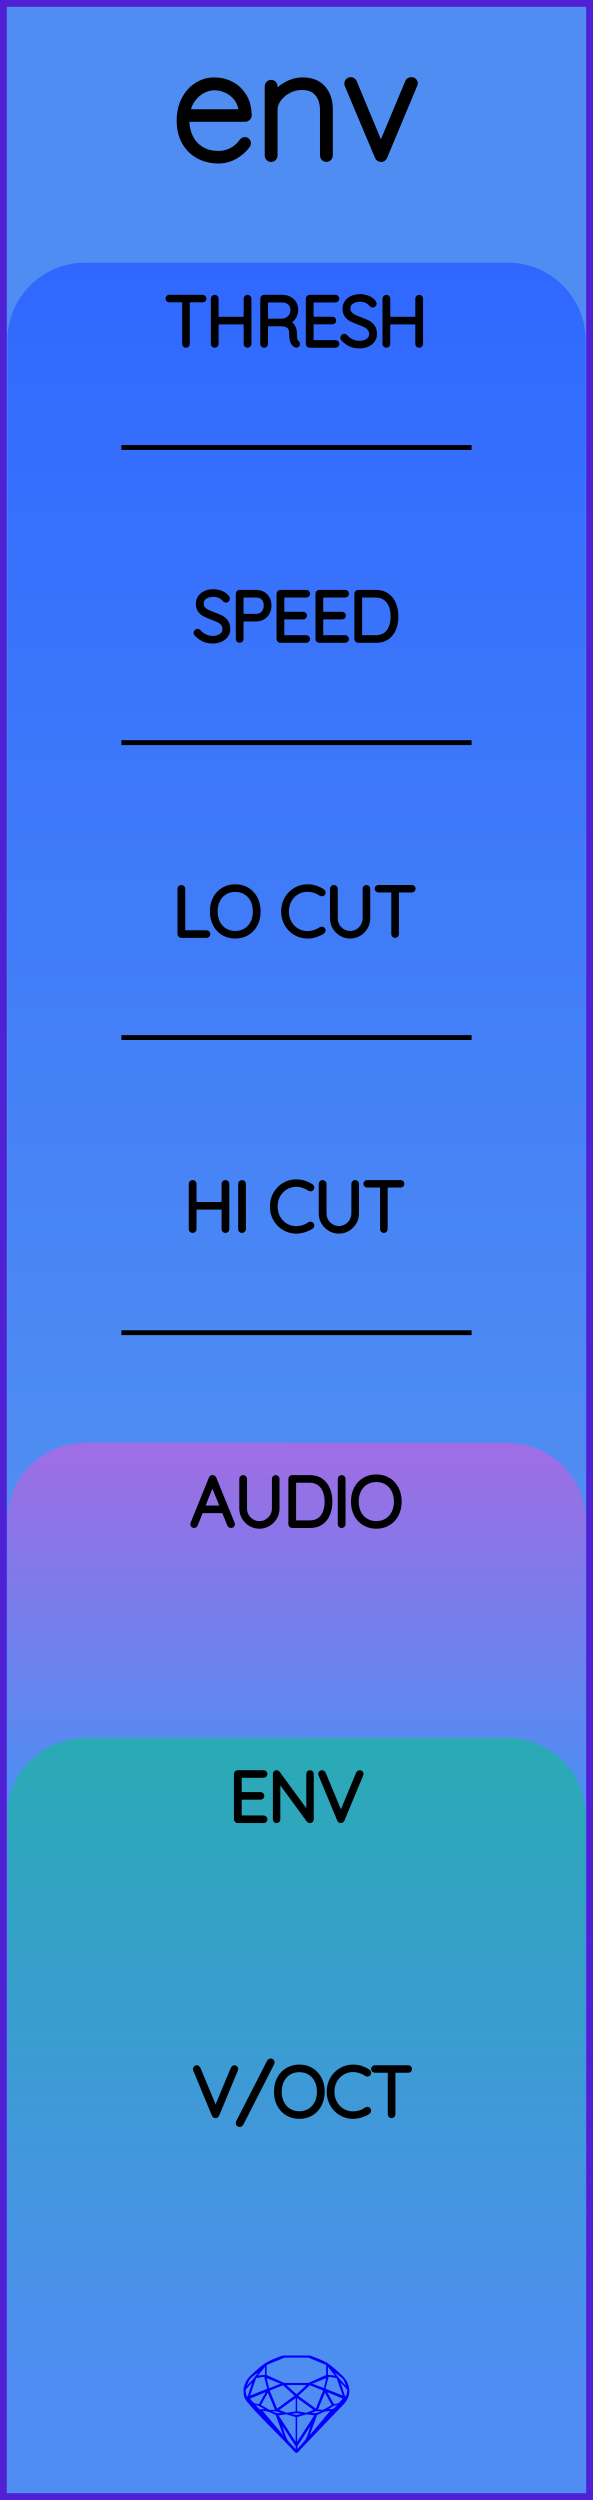
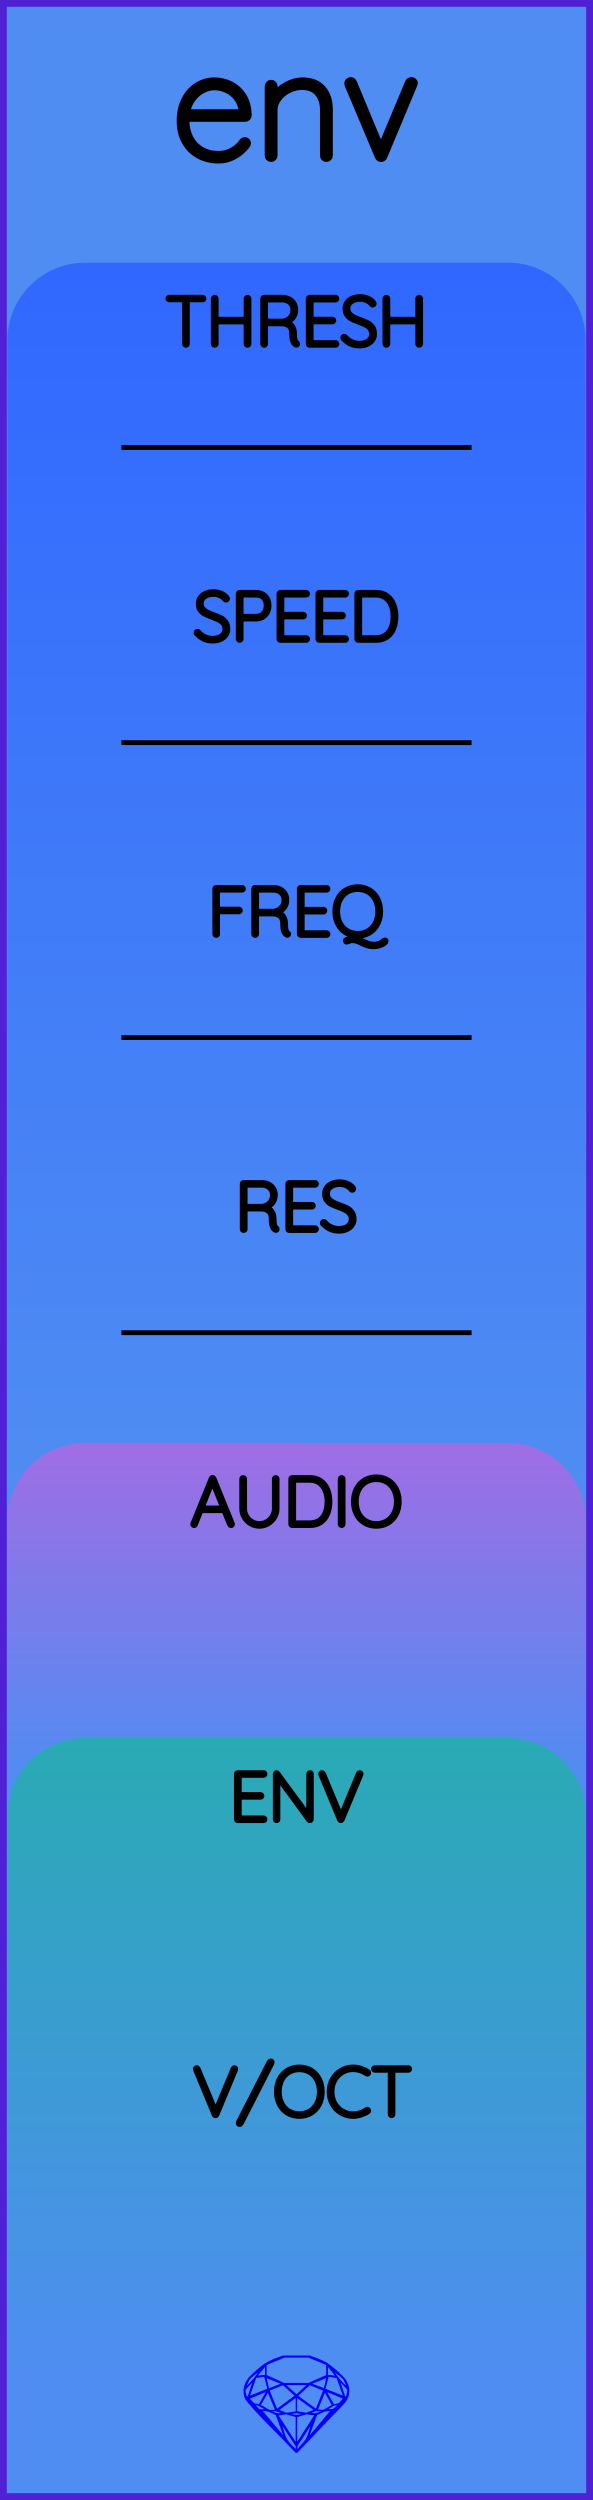
<svg xmlns="http://www.w3.org/2000/svg" width="30.48mm" height="128.50mm" viewBox="0 0 30.48 128.50">
  <g id="PanelLayer">
    <defs>
      <linearGradient id="gradient_blue" x1="0" y1="13.5" x2="0" y2="76.5" gradientUnits="userSpaceOnUse">
        <stop style="stop-color:#3068ff;stop-opacity:1;" offset="0" />
        <stop style="stop-color:#4f8df2;stop-opacity:1;" offset="1" />
      </linearGradient>
      <linearGradient id="gradient_purple" x1="0" y1="74.167" x2="0" y2="91.667" gradientUnits="userSpaceOnUse">
        <stop style="stop-color:#a06de4;stop-opacity:1;" offset="0" />
        <stop style="stop-color:#4f8df2;stop-opacity:1;" offset="1" />
      </linearGradient>
      <linearGradient id="gradient_out" x1="0" y1="89.333" x2="0" y2="122" gradientUnits="userSpaceOnUse">
        <stop style="stop-color:#29aab4;stop-opacity:1;" offset="0" />
        <stop style="stop-color:#4f8df2;stop-opacity:1;" offset="1" />
      </linearGradient>
    </defs>
    <rect id="border_rect" width="30.48" height="128.5" x="0" y="0" style="display:inline;fill:#4f8df2;fill-opacity:1;fill-rule:nonzero;stroke:#5021d4;stroke-width:0.7;stroke-linecap:round;stroke-linejoin:round;stroke-dasharray:none;stroke-opacity:1;image-rendering:auto" />
    <path id="control_art" d="M 0.38,76.50 L 0.38,17.50 A 4 4 0 0 1 4.38 13.5 L 26.10,13.50 A 4 4 0 0 1 30.1 17.5 L 30.10,13.50 L 30.10,76.50 z" style="fill:url(#gradient_blue);fill-opacity:1;stroke-width:0;" />
    <path id="audio_art" d="M 0.38,91.67 L 0.38,78.17 A 4 4 0 0 1 4.38 74.167 L 26.10,74.17 A 4 4 0 0 1 30.1 78.167 L 30.10,74.17 L 30.10,91.67 z" style="fill:url(#gradient_purple);fill-opacity:1;stroke-width:0;" />
    <path id="out_art" d="M 0.38,122.00 L 0.38,93.33 A 4 4 0 0 1 4.38 89.333 L 26.10,89.33 A 4 4 0 0 1 30.1 93.333 L 30.10,89.33 L 30.10,122.00 z" style="fill:url(#gradient_out);fill-opacity:1;stroke-width:0;" />
    <path id="sapphire_gemstone" d="m 17.955,122.900 q 0,0.342 -0.243,0.631 -0.044,0.052 -0.204,0.215 -0.187,0.19 -0.785,0.813 l -1.444,1.513 q -0.019,0.003 -0.044,0.003 -0.028,0 -0.041,-0.003 -0.083,-0.083 -0.648,-0.675 -0.469,-0.474 -0.934,-0.948 -0.557,-0.568 -0.898,-0.981 -0.132,-0.16 -0.168,-0.298 -0.028,-0.102 -0.028,-0.342 0,-0.11 0.072,-0.289 0.066,-0.165 0.141,-0.265 0.119,-0.157 0.422,-0.424 0.284,-0.251 0.474,-0.375 0.273,-0.179 0.819,-0.367 0.096,-0.033 0.11,-0.033 h 1.361 q 0.011,0 0.105,0.033 0.568,0.201 0.824,0.367 0.165,0.105 0.474,0.378 0.322,0.284 0.422,0.422 0.215,0.295 0.215,0.626 z m -0.168,-0.273 q -0.033,-0.107 -0.135,-0.309 -0.072,-0.094 -0.209,-0.198 -0.119,-0.085 -0.234,-0.171 0.245,0.364 0.579,0.678 z m -0.573,-0.524 -0.358,-0.446 v 0.411 z m 0.637,0.758 q 0,-0.052 -0.342,-0.394 l 0.229,0.703 h 0.05 q 0.063,-0.218 0.063,-0.309 z m -0.232,0.273 -0.317,-0.904 -0.411,-0.063 -0.16,0.615 z m 0.003,0.154 -0.772,-0.32 h -0.03 l 0.345,0.606 q 0.08,-0.003 0.234,-0.047 0.025,-0.014 0.223,-0.24 z m -0.857,-1.05 -0.719,0.284 0.604,0.226 z m 0,-0.163 v -0.515 l -0.918,-0.38 h -1.224 l -0.918,0.38 v 0.515 l 0.898,0.408 h 1.254 z m 0.573,1.538 q -0.069,0.011 -0.198,0.052 -0.085,0.055 -0.259,0.163 0.019,0 0.063,0.003 0.041,0 0.063,0 0.119,0 0.19,-0.069 0.072,-0.072 0.141,-0.149 z m -0.289,0.003 -0.347,-0.631 -0.364,0.879 q 0.025,-0.017 0.066,-0.017 0.03,0 0.085,0.011 0.058,0.008 0.088,0.008 0.05,0 0.229,-0.107 0.229,-0.138 0.243,-0.143 z m -0.441,-0.741 -0.684,-0.276 -0.593,0.548 0.904,0.656 z m -0.854,-0.284 h -1.036 l 0.524,0.474 z m 0.75,1.367 q -0.229,-0.03 -0.229,-0.03 -0.036,0 -0.273,0.094 l 0.19,0.019 q 0.011,0 0.311,-0.083 z m -0.389,-0.088 -0.843,-0.612 v 0.675 l 0.471,0.083 z m 0.854,0.05 q -0.099,0.006 -0.295,0.039 -0.011,0.003 -0.378,0.176 -0.13,0.347 -0.38,1.042 z m -2.544,-1.397 -0.719,-0.284 0.124,0.518 z m -0.802,-0.455 v -0.411 l -0.367,0.446 z m 1.516,1.072 -0.593,-0.54 -0.684,0.276 0.38,0.929 z m 0.369,0.943 q -0.033,-0.003 -0.135,-0.025 -0.085,-0.017 -0.138,-0.017 -0.052,0 -0.138,0.017 -0.102,0.022 -0.135,0.025 0.265,0.047 0.273,0.047 0.008,0 0.273,-0.047 z m -0.309,-0.138 v -0.686 l -0.843,0.612 0.372,0.146 z m 0.951,0.207 -0.397,-0.055 -0.48,0.141 v 1.276 z m -2.888,-2.202 q -0.119,0.085 -0.234,0.174 -0.146,0.107 -0.209,0.196 -0.044,0.105 -0.135,0.314 0.369,-0.364 0.579,-0.684 z m 0.477,0.832 -0.16,-0.615 -0.411,0.063 -0.317,0.904 z m 0.394,1.083 -0.364,-0.879 -0.356,0.631 q 0.435,0.251 0.452,0.251 0.091,0 0.267,-0.003 z m 1.822,0.83 q -0.132,0.212 -0.405,0.634 -0.077,0.107 -0.22,0.328 -0.058,0.105 -0.055,0.226 0.16,-0.152 0.433,-0.496 0.077,-0.13 0.141,-0.339 0.055,-0.176 0.107,-0.353 z m -1.494,-0.661 -0.27,-0.088 -0.008,-0.011 q -0.025,0 -0.107,0.011 -0.066,0.006 -0.107,0.006 0.273,0.091 0.311,0.091 0.025,0 0.182,-0.008 z m -0.81,-1.064 h -0.03 l -0.772,0.32 q 0.066,0.097 0.223,0.24 0.077,0.014 0.234,0.047 z m -0.689,-0.502 q -0.342,0.347 -0.342,0.394 0,0.08 0.063,0.309 h 0.05 z m 2.235,3.045 v -1.276 l -0.48,-0.141 -0.397,0.055 z m -1.607,-1.676 q -0.256,-0.182 -0.458,-0.223 0.066,0.077 0.204,0.223 z m 1.61,2.045 v -0.138 l -0.684,-1.05 q 0.052,0.176 0.107,0.353 0.063,0.209 0.141,0.339 0.069,0.119 0.204,0.259 0.116,0.119 0.232,0.237 z m -0.645,-0.706 q -0.116,-0.328 -0.38,-1.042 -0.135,-0.066 -0.273,-0.13 -0.16,-0.072 -0.289,-0.072 -0.052,0 -0.11,-0.014 z" style="stroke-width:0;fill:#0000ff;stroke:#2e2114;stroke-linecap:square;stroke-opacity:1" />
    <path id="model_name" d="M12.725 7.36Q12.725 7.414 12.694 7.453Q12.438 7.794 12.058 8.012Q11.678 8.229 11.243 8.229Q10.661 8.229 10.211 7.981Q9.761 7.732 9.508 7.274Q9.256 6.816 9.256 6.211Q9.256 5.59 9.501 5.121Q9.745 4.651 10.149 4.403Q10.552 4.154 11.01 4.154Q11.468 4.154 11.86 4.352Q12.252 4.55 12.5 4.946Q12.749 5.342 12.764 5.924Q12.764 5.986 12.718 6.036Q12.671 6.087 12.609 6.087H9.559V6.188Q9.559 6.669 9.753 7.069Q9.947 7.468 10.327 7.701Q10.707 7.934 11.243 7.934Q11.616 7.934 11.945 7.752Q12.275 7.569 12.461 7.29Q12.516 7.22 12.594 7.22Q12.648 7.22 12.687 7.263Q12.725 7.305 12.725 7.36ZM9.59 5.792H12.446V5.722Q12.407 5.326 12.194 5.043Q11.98 4.76 11.666 4.612Q11.352 4.465 11.01 4.465Q10.723 4.465 10.424 4.616Q10.125 4.767 9.896 5.066Q9.668 5.365 9.59 5.792ZM16.932 5.621V7.996Q16.932 8.058 16.885 8.105Q16.839 8.151 16.777 8.151Q16.707 8.151 16.664 8.105Q16.622 8.058 16.622 7.996V5.652Q16.622 5.124 16.346 4.787Q16.07 4.449 15.512 4.449Q15.17 4.449 14.84 4.612Q14.511 4.775 14.301 5.055Q14.091 5.334 14.091 5.652V7.996Q14.091 8.058 14.045 8.105Q13.998 8.151 13.936 8.151Q13.866 8.151 13.824 8.105Q13.781 8.058 13.781 7.996V4.434Q13.781 4.372 13.828 4.325Q13.874 4.278 13.936 4.278Q14.006 4.278 14.049 4.325Q14.091 4.372 14.091 4.434V4.954Q14.316 4.604 14.724 4.379Q15.131 4.154 15.543 4.154Q16.233 4.154 16.583 4.562Q16.932 4.969 16.932 5.621ZM21.301 4.263Q21.301 4.31 21.278 4.356L19.734 8.05Q19.718 8.097 19.675 8.124Q19.633 8.151 19.586 8.151Q19.54 8.151 19.497 8.124Q19.454 8.097 19.439 8.05L17.887 4.364Q17.871 4.317 17.871 4.294Q17.871 4.232 17.914 4.185Q17.956 4.139 18.034 4.139Q18.073 4.139 18.116 4.166Q18.158 4.193 18.174 4.24L19.578 7.616L20.991 4.24Q21.03 4.139 21.154 4.139Q21.201 4.139 21.251 4.174Q21.301 4.209 21.301 4.263Z" style="display:inline;stroke:#000000;stroke-width:0.35;stroke-linecap:round;stroke-linejoin:bevel" />
    <path d="M11.949 78.349Q11.949 78.38 11.927 78.398Q11.906 78.415 11.874 78.415Q11.85 78.415 11.83 78.403Q11.811 78.391 11.804 78.37L11.508 77.643L11.511 77.65H10.329L10.044 78.37Q10.026 78.415 9.98 78.415Q9.948 78.415 9.929 78.398Q9.91 78.38 9.906 78.356Q9.902 78.341 9.91 78.32L10.858 75.985Q10.869 75.957 10.885 75.948Q10.901 75.939 10.925 75.939Q10.978 75.939 10.996 75.985L11.945 78.32Q11.949 78.331 11.949 78.349ZM10.386 77.509H11.455L10.915 76.179ZM14.242 76.017V77.541Q14.242 77.788 14.118 77.996Q13.995 78.204 13.787 78.327Q13.578 78.451 13.335 78.451Q13.088 78.451 12.88 78.327Q12.672 78.204 12.548 77.996Q12.425 77.788 12.425 77.541V76.017Q12.425 75.985 12.446 75.966Q12.467 75.946 12.499 75.946Q12.531 75.946 12.552 75.967Q12.573 75.988 12.573 76.017V77.541Q12.573 77.749 12.675 77.925Q12.778 78.102 12.952 78.206Q13.127 78.31 13.335 78.31Q13.543 78.31 13.718 78.206Q13.892 78.102 13.996 77.925Q14.101 77.749 14.101 77.541V76.017Q14.101 75.988 14.12 75.967Q14.139 75.946 14.171 75.946Q14.203 75.946 14.222 75.967Q14.242 75.988 14.242 76.017ZM16.958 77.181Q16.958 77.53 16.847 77.809Q16.736 78.087 16.506 78.251Q16.277 78.415 15.935 78.415H15.018Q14.989 78.415 14.968 78.394Q14.947 78.373 14.947 78.345V76.017Q14.947 75.988 14.968 75.967Q14.989 75.946 15.018 75.946H15.935Q16.274 75.946 16.505 76.115Q16.736 76.285 16.847 76.565Q16.958 76.846 16.958 77.181ZM16.81 77.181Q16.81 76.881 16.713 76.632Q16.616 76.383 16.413 76.235Q16.21 76.087 15.9 76.087H15.095V78.274H15.9Q16.358 78.274 16.584 77.973Q16.81 77.671 16.81 77.181ZM17.561 78.415Q17.526 78.415 17.507 78.394Q17.487 78.373 17.487 78.341V76.02Q17.487 75.988 17.508 75.967Q17.529 75.946 17.561 75.946Q17.593 75.946 17.614 75.967Q17.635 75.988 17.635 76.02V78.341Q17.632 78.373 17.611 78.394Q17.59 78.415 17.561 78.415ZM19.343 78.451Q19.001 78.451 18.733 78.29Q18.464 78.13 18.314 77.841Q18.165 77.551 18.165 77.181Q18.165 76.81 18.314 76.521Q18.464 76.232 18.733 76.071Q19.001 75.911 19.343 75.911Q19.685 75.911 19.953 76.071Q20.221 76.232 20.371 76.521Q20.521 76.81 20.521 77.181Q20.521 77.551 20.371 77.841Q20.221 78.13 19.953 78.29Q19.685 78.451 19.343 78.451ZM19.343 76.052Q19.043 76.052 18.808 76.193Q18.574 76.334 18.443 76.592Q18.313 76.849 18.313 77.181Q18.313 77.512 18.443 77.77Q18.574 78.027 18.808 78.169Q19.043 78.31 19.343 78.31Q19.643 78.31 19.877 78.169Q20.112 78.027 20.242 77.77Q20.373 77.512 20.373 77.181Q20.373 76.849 20.242 76.592Q20.112 76.334 19.877 76.193Q19.643 76.052 19.343 76.052Z" style="stroke:#000000;stroke-width:0.25;stroke-linecap:round;stroke-linejoin:bevel" />
    <path d="M13.621 93.512Q13.621 93.543 13.6 93.563Q13.578 93.582 13.55 93.582H12.22Q12.192 93.582 12.171 93.561Q12.15 93.54 12.15 93.512V91.183Q12.15 91.155 12.171 91.134Q12.192 91.113 12.22 91.113H13.55Q13.578 91.113 13.6 91.134Q13.621 91.155 13.621 91.183Q13.621 91.215 13.6 91.234Q13.578 91.254 13.55 91.254H12.298V92.238H13.391Q13.42 92.238 13.441 92.259Q13.462 92.28 13.462 92.309Q13.462 92.34 13.441 92.36Q13.42 92.379 13.391 92.379H12.298V93.441H13.55Q13.578 93.441 13.6 93.462Q13.621 93.483 13.621 93.512ZM16.002 91.18V93.505Q16.002 93.543 15.981 93.563Q15.96 93.582 15.928 93.582Q15.893 93.582 15.871 93.554L14.284 91.384V93.522Q14.284 93.547 14.265 93.564Q14.245 93.582 14.217 93.582Q14.185 93.582 14.168 93.564Q14.15 93.547 14.15 93.522V91.183Q14.15 91.148 14.169 91.13Q14.189 91.113 14.213 91.113Q14.245 91.113 14.266 91.137L15.868 93.321V91.18Q15.868 91.151 15.887 91.132Q15.907 91.113 15.935 91.113Q15.967 91.113 15.984 91.132Q16.002 91.151 16.002 91.18ZM18.56 91.176Q18.56 91.19 18.553 91.212L17.586 93.536Q17.565 93.582 17.519 93.582Q17.498 93.582 17.478 93.57Q17.459 93.558 17.452 93.536L16.492 91.222Q16.482 91.201 16.482 91.18Q16.482 91.151 16.501 91.132Q16.521 91.113 16.549 91.113Q16.602 91.113 16.626 91.169L17.523 93.325L18.422 91.159Q18.447 91.113 18.489 91.113Q18.521 91.113 18.54 91.13Q18.56 91.148 18.56 91.176Z" style="stroke:#000000;stroke-width:0.25;stroke-linecap:round;stroke-linejoin:bevel" />
    <path d="M12.119 106.343Q12.119 106.357 12.112 106.378L11.145 108.703Q11.124 108.749 11.078 108.749Q11.057 108.749 11.038 108.736Q11.018 108.724 11.011 108.703L10.052 106.389Q10.041 106.368 10.041 106.346Q10.041 106.318 10.061 106.299Q10.08 106.279 10.108 106.279Q10.161 106.279 10.186 106.336L11.082 108.491L11.982 106.325Q12.006 106.279 12.049 106.279Q12.08 106.279 12.1 106.297Q12.119 106.315 12.119 106.343ZM12.243 109.126Q12.243 109.105 12.253 109.084L13.823 106.011Q13.848 105.965 13.869 105.95Q13.89 105.934 13.925 105.934Q13.95 105.934 13.969 105.951Q13.989 105.969 13.989 106.001Q13.989 106.029 13.975 106.057L12.405 109.133Q12.384 109.172 12.364 109.186Q12.345 109.2 12.313 109.2Q12.278 109.2 12.26 109.179Q12.243 109.158 12.243 109.126ZM15.386 108.784Q15.044 108.784 14.775 108.624Q14.507 108.463 14.357 108.174Q14.207 107.885 14.207 107.514Q14.207 107.144 14.357 106.854Q14.507 106.565 14.775 106.405Q15.044 106.244 15.386 106.244Q15.728 106.244 15.996 106.405Q16.264 106.565 16.414 106.854Q16.564 107.144 16.564 107.514Q16.564 107.885 16.414 108.174Q16.264 108.463 15.996 108.624Q15.728 108.784 15.386 108.784ZM15.386 106.385Q15.086 106.385 14.851 106.526Q14.617 106.667 14.486 106.925Q14.356 107.183 14.356 107.514Q14.356 107.846 14.486 108.103Q14.617 108.361 14.851 108.502Q15.086 108.643 15.386 108.643Q15.686 108.643 15.92 108.502Q16.155 108.361 16.285 108.103Q16.416 107.846 16.416 107.514Q16.416 107.183 16.285 106.925Q16.155 106.667 15.92 106.526Q15.686 106.385 15.386 106.385ZM18.952 106.54Q18.952 106.569 18.938 106.586Q18.917 106.615 18.885 106.615Q18.871 106.615 18.843 106.6Q18.515 106.378 18.148 106.378Q17.852 106.378 17.603 106.525Q17.354 106.671 17.21 106.93Q17.065 107.19 17.065 107.514Q17.065 107.839 17.21 108.098Q17.354 108.357 17.603 108.504Q17.852 108.65 18.148 108.65Q18.518 108.65 18.84 108.431Q18.857 108.417 18.882 108.417Q18.917 108.417 18.938 108.445Q18.952 108.463 18.952 108.488Q18.952 108.523 18.924 108.544Q18.787 108.643 18.57 108.714Q18.353 108.784 18.148 108.784Q17.813 108.784 17.531 108.618Q17.248 108.453 17.083 108.161Q16.917 107.87 16.917 107.514Q16.917 107.158 17.083 106.867Q17.248 106.576 17.531 106.41Q17.813 106.244 18.148 106.244Q18.36 106.244 18.559 106.308Q18.758 106.371 18.921 106.484Q18.952 106.509 18.952 106.54ZM21.055 106.346Q21.055 106.378 21.036 106.396Q21.016 106.413 20.984 106.413H20.198V108.678Q20.198 108.707 20.177 108.728Q20.155 108.749 20.127 108.749Q20.095 108.749 20.076 108.728Q20.057 108.707 20.057 108.678V106.413H19.27Q19.242 106.413 19.221 106.394Q19.199 106.375 19.199 106.346Q19.199 106.318 19.221 106.299Q19.242 106.279 19.27 106.279H20.984Q21.013 106.279 21.034 106.299Q21.055 106.318 21.055 106.346Z" style="stroke:#000000;stroke-width:0.25;stroke-linecap:round;stroke-linejoin:bevel" />
    <path d="M 6.24,23.00 L 24.24,23.00 z " style="stroke:#000000;stroke-width:0.25;stroke-linecap:round;stroke-linejoin:bevel;stroke-dasharray:none" />
    <path d="M10.486 15.346Q10.486 15.378 10.467 15.396Q10.447 15.413 10.416 15.413H9.629V17.678Q9.629 17.706 9.608 17.728Q9.587 17.749 9.559 17.749Q9.527 17.749 9.507 17.728Q9.488 17.706 9.488 17.678V15.413H8.701Q8.673 15.413 8.652 15.394Q8.631 15.375 8.631 15.346Q8.631 15.318 8.652 15.299Q8.673 15.279 8.701 15.279H10.416Q10.444 15.279 10.465 15.299Q10.486 15.318 10.486 15.346ZM12.797 15.354V17.675Q12.793 17.706 12.772 17.728Q12.751 17.749 12.723 17.749Q12.688 17.749 12.668 17.728Q12.649 17.706 12.649 17.675V16.549H11.111V17.675Q11.107 17.706 11.086 17.728Q11.065 17.749 11.037 17.749Q11.001 17.749 10.982 17.728Q10.963 17.706 10.963 17.675V15.354Q10.963 15.322 10.984 15.301Q11.005 15.279 11.037 15.279Q11.068 15.279 11.09 15.301Q11.111 15.322 11.111 15.354V16.408H12.649V15.354Q12.649 15.322 12.67 15.301Q12.691 15.279 12.723 15.279Q12.755 15.279 12.776 15.301Q12.797 15.322 12.797 15.354ZM15.298 17.675Q15.298 17.706 15.279 17.726Q15.259 17.745 15.231 17.745Q15.21 17.745 15.199 17.738Q15.104 17.685 15.048 17.56Q14.991 17.435 14.991 17.149Q14.991 16.86 14.836 16.752Q14.681 16.645 14.476 16.645H13.651V17.678Q13.651 17.706 13.63 17.728Q13.608 17.749 13.577 17.749Q13.545 17.749 13.524 17.728Q13.503 17.706 13.503 17.678V15.35Q13.503 15.322 13.524 15.301Q13.545 15.279 13.573 15.279H14.505Q14.709 15.279 14.868 15.362Q15.027 15.445 15.115 15.59Q15.203 15.735 15.203 15.918Q15.203 16.154 15.078 16.324Q14.953 16.493 14.751 16.553Q14.921 16.606 15.03 16.763Q15.139 16.92 15.139 17.149Q15.139 17.386 15.169 17.479Q15.199 17.572 15.259 17.611Q15.298 17.636 15.298 17.675ZM14.522 16.503Q14.744 16.482 14.9 16.327Q15.055 16.172 15.055 15.921Q15.055 15.703 14.9 15.562Q14.744 15.421 14.487 15.421H13.651V16.503ZM17.316 17.678Q17.316 17.71 17.295 17.729Q17.274 17.749 17.245 17.749H15.916Q15.887 17.749 15.866 17.728Q15.845 17.706 15.845 17.678V15.35Q15.845 15.322 15.866 15.301Q15.887 15.279 15.916 15.279H17.245Q17.274 15.279 17.295 15.301Q17.316 15.322 17.316 15.35Q17.316 15.382 17.295 15.401Q17.274 15.421 17.245 15.421H15.993V16.405H17.087Q17.115 16.405 17.136 16.426Q17.157 16.447 17.157 16.475Q17.157 16.507 17.136 16.526Q17.115 16.546 17.087 16.546H15.993V17.608H17.245Q17.274 17.608 17.295 17.629Q17.316 17.65 17.316 17.678ZM17.637 17.414Q17.616 17.392 17.616 17.361Q17.616 17.333 17.641 17.306Q17.665 17.28 17.694 17.28Q17.725 17.28 17.753 17.311Q17.891 17.474 18.08 17.558Q18.269 17.643 18.477 17.643Q18.748 17.643 18.925 17.512Q19.101 17.382 19.101 17.167Q19.098 16.997 19.009 16.888Q18.921 16.779 18.793 16.713Q18.664 16.648 18.442 16.567Q18.198 16.475 18.062 16.405Q17.926 16.334 17.829 16.204Q17.732 16.073 17.732 15.861Q17.732 15.689 17.828 15.547Q17.923 15.406 18.099 15.325Q18.276 15.244 18.509 15.244Q18.717 15.244 18.904 15.32Q19.091 15.396 19.2 15.533Q19.235 15.583 19.235 15.607Q19.235 15.636 19.209 15.659Q19.182 15.682 19.151 15.682Q19.122 15.682 19.105 15.66Q19.006 15.533 18.851 15.459Q18.695 15.385 18.509 15.385Q18.24 15.385 18.062 15.512Q17.884 15.639 17.884 15.858Q17.884 16.01 17.971 16.116Q18.057 16.221 18.188 16.287Q18.318 16.352 18.512 16.422Q18.759 16.511 18.904 16.585Q19.048 16.659 19.151 16.8Q19.253 16.941 19.253 17.174Q19.253 17.336 19.158 17.477Q19.062 17.618 18.884 17.701Q18.706 17.784 18.477 17.784Q18.216 17.784 18.022 17.694Q17.828 17.604 17.637 17.414ZM21.62 15.354V17.675Q21.616 17.706 21.595 17.728Q21.574 17.749 21.546 17.749Q21.511 17.749 21.491 17.728Q21.472 17.706 21.472 17.675V16.549H19.934V17.675Q19.93 17.706 19.909 17.728Q19.888 17.749 19.86 17.749Q19.824 17.749 19.805 17.728Q19.785 17.706 19.785 17.675V15.354Q19.785 15.322 19.807 15.301Q19.828 15.279 19.86 15.279Q19.891 15.279 19.913 15.301Q19.934 15.322 19.934 15.354V16.408H21.472V15.354Q21.472 15.322 21.493 15.301Q21.514 15.279 21.546 15.279Q21.578 15.279 21.599 15.301Q21.62 15.322 21.62 15.354Z" style="stroke:#000000;stroke-width:0.25;stroke-linecap:round;stroke-linejoin:bevel" />
    <path d="M 6.24,38.17 L 24.24,38.17 z " style="stroke:#000000;stroke-width:0.25;stroke-linecap:round;stroke-linejoin:bevel;stroke-dasharray:none" />
    <path d="M10.097 32.58Q10.075 32.559 10.075 32.527Q10.075 32.499 10.1 32.473Q10.125 32.446 10.153 32.446Q10.185 32.446 10.213 32.478Q10.351 32.64 10.539 32.725Q10.728 32.81 10.936 32.81Q11.208 32.81 11.384 32.679Q11.56 32.549 11.56 32.333Q11.557 32.164 11.469 32.055Q11.381 31.945 11.252 31.88Q11.123 31.815 10.901 31.734Q10.657 31.642 10.522 31.571Q10.386 31.501 10.289 31.37Q10.192 31.24 10.192 31.028Q10.192 30.855 10.287 30.714Q10.382 30.573 10.559 30.492Q10.735 30.411 10.968 30.411Q11.176 30.411 11.363 30.487Q11.55 30.562 11.659 30.7Q11.695 30.749 11.695 30.774Q11.695 30.802 11.668 30.825Q11.642 30.848 11.61 30.848Q11.582 30.848 11.564 30.827Q11.465 30.7 11.31 30.626Q11.155 30.552 10.968 30.552Q10.7 30.552 10.522 30.679Q10.343 30.806 10.343 31.025Q10.343 31.176 10.43 31.282Q10.516 31.388 10.647 31.453Q10.777 31.518 10.971 31.589Q11.218 31.677 11.363 31.751Q11.508 31.825 11.61 31.966Q11.712 32.108 11.712 32.34Q11.712 32.503 11.617 32.644Q11.522 32.785 11.344 32.868Q11.165 32.951 10.936 32.951Q10.675 32.951 10.481 32.861Q10.287 32.771 10.097 32.58ZM13.829 31.12Q13.829 31.317 13.746 31.478Q13.663 31.638 13.511 31.728Q13.36 31.818 13.162 31.818H12.393V32.845Q12.393 32.873 12.37 32.894Q12.347 32.916 12.319 32.916Q12.287 32.916 12.266 32.894Q12.245 32.873 12.245 32.845V30.517Q12.245 30.488 12.266 30.467Q12.287 30.446 12.316 30.446H13.162Q13.462 30.446 13.645 30.633Q13.829 30.82 13.829 31.12ZM13.681 31.12Q13.681 30.876 13.541 30.732Q13.402 30.587 13.162 30.587H12.393V31.677H13.162Q13.399 31.677 13.54 31.52Q13.681 31.363 13.681 31.12ZM15.812 32.845Q15.812 32.877 15.79 32.896Q15.769 32.916 15.741 32.916H14.411Q14.383 32.916 14.362 32.894Q14.34 32.873 14.34 32.845V30.517Q14.34 30.488 14.362 30.467Q14.383 30.446 14.411 30.446H15.741Q15.769 30.446 15.79 30.467Q15.812 30.488 15.812 30.517Q15.812 30.548 15.79 30.568Q15.769 30.587 15.741 30.587H14.489V31.571H15.582Q15.61 31.571 15.632 31.593Q15.653 31.614 15.653 31.642Q15.653 31.674 15.632 31.693Q15.61 31.712 15.582 31.712H14.489V32.774H15.741Q15.769 32.774 15.79 32.796Q15.812 32.817 15.812 32.845ZM17.812 32.845Q17.812 32.877 17.791 32.896Q17.769 32.916 17.741 32.916H16.411Q16.383 32.916 16.362 32.894Q16.341 32.873 16.341 32.845V30.517Q16.341 30.488 16.362 30.467Q16.383 30.446 16.411 30.446H17.741Q17.769 30.446 17.791 30.467Q17.812 30.488 17.812 30.517Q17.812 30.548 17.791 30.568Q17.769 30.587 17.741 30.587H16.489V31.571H17.582Q17.611 31.571 17.632 31.593Q17.653 31.614 17.653 31.642Q17.653 31.674 17.632 31.693Q17.611 31.712 17.582 31.712H16.489V32.774H17.741Q17.769 32.774 17.791 32.796Q17.812 32.817 17.812 32.845ZM20.352 31.681Q20.352 32.03 20.241 32.309Q20.13 32.587 19.9 32.752Q19.671 32.916 19.329 32.916H18.412Q18.383 32.916 18.362 32.894Q18.341 32.873 18.341 32.845V30.517Q18.341 30.488 18.362 30.467Q18.383 30.446 18.412 30.446H19.329Q19.667 30.446 19.898 30.615Q20.13 30.785 20.241 31.065Q20.352 31.346 20.352 31.681ZM20.204 31.681Q20.204 31.381 20.107 31.132Q20.01 30.884 19.807 30.735Q19.604 30.587 19.293 30.587H18.489V32.774H19.293Q19.752 32.774 19.978 32.473Q20.204 32.171 20.204 31.681Z" style="stroke:#000000;stroke-width:0.25;stroke-linecap:round;stroke-linejoin:bevel" />
    <path d="M 6.24,53.33 L 24.24,53.33 z " style="stroke:#000000;stroke-width:0.25;stroke-linecap:round;stroke-linejoin:bevel;stroke-dasharray:none" />
-     <path d="M10.685 48.012Q10.685 48.043 10.664 48.063Q10.643 48.082 10.614 48.082H9.32Q9.288 48.082 9.269 48.061Q9.249 48.04 9.249 48.012V45.683Q9.249 45.655 9.27 45.634Q9.292 45.613 9.323 45.613Q9.355 45.613 9.376 45.634Q9.397 45.655 9.397 45.683V47.941H10.614Q10.643 47.941 10.664 47.962Q10.685 47.983 10.685 48.012ZM12.093 48.117Q11.75 48.117 11.482 47.957Q11.214 47.796 11.064 47.507Q10.914 47.218 10.914 46.847Q10.914 46.477 11.064 46.188Q11.214 45.898 11.482 45.738Q11.75 45.577 12.093 45.577Q12.435 45.577 12.703 45.738Q12.971 45.898 13.121 46.188Q13.271 46.477 13.271 46.847Q13.271 47.218 13.121 47.507Q12.971 47.796 12.703 47.957Q12.435 48.117 12.093 48.117ZM12.093 45.719Q11.793 45.719 11.558 45.86Q11.324 46.001 11.193 46.258Q11.062 46.516 11.062 46.847Q11.062 47.179 11.193 47.437Q11.324 47.694 11.558 47.835Q11.793 47.976 12.093 47.976Q12.393 47.976 12.627 47.835Q12.862 47.694 12.992 47.437Q13.123 47.179 13.123 46.847Q13.123 46.516 12.992 46.258Q12.862 46.001 12.627 45.86Q12.393 45.719 12.093 45.719ZM16.612 45.874Q16.612 45.902 16.598 45.92Q16.576 45.948 16.545 45.948Q16.531 45.948 16.502 45.934Q16.174 45.712 15.807 45.712Q15.511 45.712 15.262 45.858Q15.014 46.004 14.869 46.264Q14.724 46.523 14.724 46.847Q14.724 47.172 14.869 47.431Q15.014 47.691 15.262 47.837Q15.511 47.983 15.807 47.983Q16.178 47.983 16.499 47.765Q16.517 47.751 16.541 47.751Q16.576 47.751 16.598 47.779Q16.612 47.796 16.612 47.821Q16.612 47.856 16.584 47.878Q16.446 47.976 16.229 48.047Q16.012 48.117 15.807 48.117Q15.472 48.117 15.19 47.952Q14.908 47.786 14.742 47.495Q14.576 47.204 14.576 46.847Q14.576 46.491 14.742 46.2Q14.908 45.909 15.19 45.743Q15.472 45.577 15.807 45.577Q16.019 45.577 16.218 45.641Q16.418 45.704 16.58 45.817Q16.612 45.842 16.612 45.874ZM18.905 45.683V47.207Q18.905 47.454 18.781 47.662Q18.658 47.87 18.45 47.994Q18.242 48.117 17.998 48.117Q17.751 48.117 17.543 47.994Q17.335 47.87 17.211 47.662Q17.088 47.454 17.088 47.207V45.683Q17.088 45.651 17.109 45.632Q17.13 45.613 17.162 45.613Q17.194 45.613 17.215 45.634Q17.236 45.655 17.236 45.683V47.207Q17.236 47.415 17.338 47.592Q17.441 47.768 17.615 47.872Q17.79 47.976 17.998 47.976Q18.206 47.976 18.381 47.872Q18.555 47.768 18.66 47.592Q18.764 47.415 18.764 47.207V45.683Q18.764 45.655 18.783 45.634Q18.802 45.613 18.834 45.613Q18.866 45.613 18.885 45.634Q18.905 45.655 18.905 45.683ZM21.237 45.68Q21.237 45.712 21.217 45.729Q21.198 45.747 21.166 45.747H20.379V48.012Q20.379 48.04 20.358 48.061Q20.337 48.082 20.309 48.082Q20.277 48.082 20.258 48.061Q20.238 48.04 20.238 48.012V45.747H19.452Q19.423 45.747 19.402 45.727Q19.381 45.708 19.381 45.68Q19.381 45.651 19.402 45.632Q19.423 45.613 19.452 45.613H21.166Q21.194 45.613 21.215 45.632Q21.237 45.651 21.237 45.68Z" style="stroke:#000000;stroke-width:0.25;stroke-linecap:round;stroke-linejoin:bevel" />
+     <path d="M12.513 45.683Q12.513 45.715 12.492 45.734Q12.471 45.754 12.443 45.754H11.183V46.727H12.284Q12.312 46.727 12.333 46.749Q12.354 46.77 12.354 46.798Q12.354 46.83 12.333 46.849Q12.312 46.869 12.284 46.869H11.183V48.012Q11.183 48.04 11.164 48.061Q11.144 48.082 11.113 48.082Q11.081 48.082 11.061 48.061Q11.042 48.04 11.042 48.012V45.683Q11.042 45.655 11.063 45.634Q11.084 45.613 11.113 45.613H12.443Q12.471 45.613 12.492 45.634Q12.513 45.655 12.513 45.683ZM14.838 48.008Q14.838 48.04 14.818 48.059Q14.799 48.079 14.771 48.079Q14.75 48.079 14.739 48.072Q14.644 48.019 14.587 47.893Q14.531 47.768 14.531 47.482Q14.531 47.193 14.376 47.086Q14.22 46.978 14.016 46.978H13.19V48.012Q13.19 48.04 13.169 48.061Q13.148 48.082 13.116 48.082Q13.085 48.082 13.063 48.061Q13.042 48.04 13.042 48.012V45.683Q13.042 45.655 13.063 45.634Q13.085 45.613 13.113 45.613H14.044Q14.249 45.613 14.407 45.696Q14.566 45.779 14.654 45.923Q14.743 46.068 14.743 46.251Q14.743 46.488 14.617 46.657Q14.492 46.826 14.291 46.886Q14.46 46.939 14.57 47.096Q14.679 47.253 14.679 47.482Q14.679 47.719 14.709 47.812Q14.739 47.906 14.799 47.945Q14.838 47.969 14.838 48.008ZM14.062 46.837Q14.284 46.816 14.439 46.66Q14.594 46.505 14.594 46.255Q14.594 46.036 14.439 45.895Q14.284 45.754 14.026 45.754H13.19V46.837ZM16.856 48.012Q16.856 48.043 16.835 48.063Q16.813 48.082 16.785 48.082H15.455Q15.427 48.082 15.406 48.061Q15.385 48.04 15.385 48.012V45.683Q15.385 45.655 15.406 45.634Q15.427 45.613 15.455 45.613H16.785Q16.813 45.613 16.835 45.634Q16.856 45.655 16.856 45.683Q16.856 45.715 16.835 45.734Q16.813 45.754 16.785 45.754H15.533V46.738H16.626Q16.655 46.738 16.676 46.759Q16.697 46.78 16.697 46.809Q16.697 46.84 16.676 46.86Q16.655 46.879 16.626 46.879H15.533V47.941H16.785Q16.813 47.941 16.835 47.962Q16.856 47.983 16.856 48.012ZM19.844 48.371Q19.844 48.438 19.745 48.507Q19.646 48.576 19.5 48.62Q19.353 48.664 19.223 48.664Q19.029 48.664 18.895 48.622Q18.761 48.58 18.588 48.495Q18.443 48.421 18.337 48.386Q18.232 48.35 18.094 48.35Q18.045 48.35 18.004 48.363Q17.963 48.375 17.907 48.4Q17.843 48.428 17.822 48.428Q17.794 48.428 17.773 48.407Q17.752 48.386 17.752 48.354Q17.752 48.312 17.791 48.294L18.306 48.114Q17.985 48.096 17.736 47.931Q17.487 47.765 17.348 47.484Q17.209 47.204 17.209 46.847Q17.209 46.477 17.358 46.188Q17.508 45.898 17.776 45.738Q18.045 45.577 18.387 45.577Q18.729 45.577 18.997 45.738Q19.265 45.898 19.415 46.188Q19.565 46.477 19.565 46.847Q19.565 47.165 19.454 47.422Q19.343 47.68 19.14 47.853Q18.937 48.026 18.672 48.086L18.239 48.227Q18.348 48.237 18.442 48.273Q18.535 48.308 18.666 48.371Q18.835 48.453 18.951 48.491Q19.068 48.53 19.223 48.53Q19.353 48.53 19.447 48.497Q19.54 48.463 19.629 48.414Q19.657 48.4 19.696 48.361Q19.717 48.34 19.74 48.326Q19.763 48.312 19.784 48.312Q19.812 48.312 19.828 48.327Q19.844 48.343 19.844 48.371ZM18.387 47.976Q18.687 47.976 18.921 47.835Q19.156 47.694 19.286 47.437Q19.417 47.179 19.417 46.847Q19.417 46.516 19.286 46.258Q19.156 46.001 18.921 45.86Q18.687 45.719 18.387 45.719Q18.087 45.719 17.852 45.86Q17.618 46.001 17.487 46.258Q17.357 46.516 17.357 46.847Q17.357 47.179 17.487 47.437Q17.618 47.694 17.852 47.835Q18.087 47.976 18.387 47.976Z" style="stroke:#000000;stroke-width:0.25;stroke-linecap:round;stroke-linejoin:bevel" />
    <path d="M 6.24,68.50 L 24.24,68.50 z " style="stroke:#000000;stroke-width:0.25;stroke-linecap:round;stroke-linejoin:bevel;stroke-dasharray:none" />
-     <path d="M11.662 60.853V63.175Q11.659 63.206 11.638 63.228Q11.616 63.249 11.588 63.249Q11.553 63.249 11.534 63.228Q11.514 63.206 11.514 63.175V62.049H9.976V63.175Q9.972 63.206 9.951 63.228Q9.93 63.249 9.902 63.249Q9.867 63.249 9.847 63.228Q9.828 63.206 9.828 63.175V60.853Q9.828 60.822 9.849 60.801Q9.87 60.779 9.902 60.779Q9.934 60.779 9.955 60.801Q9.976 60.822 9.976 60.853V61.908H11.514V60.853Q11.514 60.822 11.535 60.801Q11.556 60.779 11.588 60.779Q11.62 60.779 11.641 60.801Q11.662 60.822 11.662 60.853ZM12.442 63.249Q12.407 63.249 12.387 63.228Q12.368 63.206 12.368 63.175V60.853Q12.368 60.822 12.389 60.801Q12.41 60.779 12.442 60.779Q12.474 60.779 12.495 60.801Q12.516 60.822 12.516 60.853V63.175Q12.512 63.206 12.491 63.228Q12.47 63.249 12.442 63.249ZM16.033 61.04Q16.033 61.069 16.019 61.086Q15.998 61.114 15.966 61.114Q15.952 61.114 15.924 61.1Q15.596 60.878 15.229 60.878Q14.932 60.878 14.684 61.025Q14.435 61.171 14.29 61.43Q14.146 61.69 14.146 62.014Q14.146 62.339 14.29 62.598Q14.435 62.857 14.684 63.004Q14.932 63.15 15.229 63.15Q15.599 63.15 15.92 62.931Q15.938 62.917 15.963 62.917Q15.998 62.917 16.019 62.945Q16.033 62.963 16.033 62.988Q16.033 63.023 16.005 63.044Q15.867 63.143 15.65 63.214Q15.433 63.284 15.229 63.284Q14.894 63.284 14.611 63.118Q14.329 62.953 14.163 62.661Q13.998 62.37 13.998 62.014Q13.998 61.658 14.163 61.367Q14.329 61.076 14.611 60.91Q14.894 60.744 15.229 60.744Q15.441 60.744 15.64 60.808Q15.839 60.871 16.001 60.984Q16.033 61.009 16.033 61.04ZM18.326 60.85V62.374Q18.326 62.621 18.203 62.829Q18.079 63.037 17.871 63.161Q17.663 63.284 17.42 63.284Q17.173 63.284 16.965 63.161Q16.756 63.037 16.633 62.829Q16.509 62.621 16.509 62.374V60.85Q16.509 60.818 16.531 60.799Q16.552 60.779 16.584 60.779Q16.615 60.779 16.636 60.801Q16.658 60.822 16.658 60.85V62.374Q16.658 62.582 16.76 62.758Q16.862 62.935 17.037 63.039Q17.211 63.143 17.42 63.143Q17.628 63.143 17.802 63.039Q17.977 62.935 18.081 62.758Q18.185 62.582 18.185 62.374V60.85Q18.185 60.822 18.204 60.801Q18.224 60.779 18.256 60.779Q18.287 60.779 18.307 60.801Q18.326 60.822 18.326 60.85ZM20.658 60.846Q20.658 60.878 20.639 60.896Q20.619 60.913 20.587 60.913H19.801V63.178Q19.801 63.206 19.78 63.228Q19.759 63.249 19.73 63.249Q19.698 63.249 19.679 63.228Q19.66 63.206 19.66 63.178V60.913H18.873Q18.845 60.913 18.824 60.894Q18.802 60.875 18.802 60.846Q18.802 60.818 18.824 60.799Q18.845 60.779 18.873 60.779H20.587Q20.616 60.779 20.637 60.799Q20.658 60.818 20.658 60.846Z" style="stroke:#000000;stroke-width:0.25;stroke-linecap:round;stroke-linejoin:bevel" />
+     <path d="M14.247 63.175Q14.247 63.206 14.227 63.226Q14.208 63.245 14.18 63.245Q14.159 63.245 14.148 63.238Q14.053 63.185 13.996 63.06Q13.94 62.935 13.94 62.649Q13.94 62.36 13.785 62.252Q13.63 62.145 13.425 62.145H12.6V63.178Q12.6 63.206 12.578 63.228Q12.557 63.249 12.525 63.249Q12.494 63.249 12.473 63.228Q12.451 63.206 12.451 63.178V60.85Q12.451 60.822 12.473 60.801Q12.494 60.779 12.522 60.779H13.453Q13.658 60.779 13.816 60.862Q13.975 60.945 14.063 61.09Q14.152 61.234 14.152 61.418Q14.152 61.654 14.026 61.824Q13.901 61.993 13.7 62.053Q13.87 62.106 13.979 62.263Q14.088 62.42 14.088 62.649Q14.088 62.886 14.118 62.979Q14.148 63.072 14.208 63.111Q14.247 63.136 14.247 63.175ZM13.471 62.004Q13.693 61.982 13.848 61.827Q14.004 61.672 14.004 61.421Q14.004 61.203 13.848 61.062Q13.693 60.92 13.435 60.92H12.6V62.004ZM16.265 63.178Q16.265 63.21 16.244 63.229Q16.223 63.249 16.194 63.249H14.864Q14.836 63.249 14.815 63.228Q14.794 63.206 14.794 63.178V60.85Q14.794 60.822 14.815 60.801Q14.836 60.779 14.864 60.779H16.194Q16.223 60.779 16.244 60.801Q16.265 60.822 16.265 60.85Q16.265 60.882 16.244 60.901Q16.223 60.92 16.194 60.92H14.942V61.905H16.035Q16.064 61.905 16.085 61.926Q16.106 61.947 16.106 61.975Q16.106 62.007 16.085 62.026Q16.064 62.046 16.035 62.046H14.942V63.108H16.194Q16.223 63.108 16.244 63.129Q16.265 63.15 16.265 63.178ZM16.586 62.914Q16.565 62.892 16.565 62.861Q16.565 62.833 16.589 62.806Q16.614 62.78 16.642 62.78Q16.674 62.78 16.702 62.811Q16.84 62.974 17.029 63.058Q17.217 63.143 17.425 63.143Q17.697 63.143 17.873 63.013Q18.05 62.882 18.05 62.667Q18.046 62.497 17.958 62.388Q17.87 62.279 17.741 62.213Q17.612 62.148 17.39 62.067Q17.147 61.975 17.011 61.905Q16.875 61.834 16.778 61.704Q16.681 61.573 16.681 61.361Q16.681 61.189 16.776 61.047Q16.872 60.906 17.048 60.825Q17.224 60.744 17.457 60.744Q17.665 60.744 17.852 60.82Q18.039 60.896 18.149 61.033Q18.184 61.083 18.184 61.108Q18.184 61.136 18.157 61.159Q18.131 61.182 18.099 61.182Q18.071 61.182 18.053 61.16Q17.955 61.033 17.799 60.959Q17.644 60.885 17.457 60.885Q17.189 60.885 17.011 61.012Q16.833 61.139 16.833 61.358Q16.833 61.51 16.919 61.615Q17.006 61.721 17.136 61.787Q17.267 61.852 17.461 61.922Q17.708 62.011 17.852 62.085Q17.997 62.159 18.099 62.3Q18.202 62.441 18.202 62.674Q18.202 62.836 18.106 62.977Q18.011 63.118 17.833 63.201Q17.655 63.284 17.425 63.284Q17.164 63.284 16.97 63.194Q16.776 63.104 16.586 62.914Z" style="stroke:#000000;stroke-width:0.25;stroke-linecap:round;stroke-linejoin:bevel" />
  </g>
</svg>
